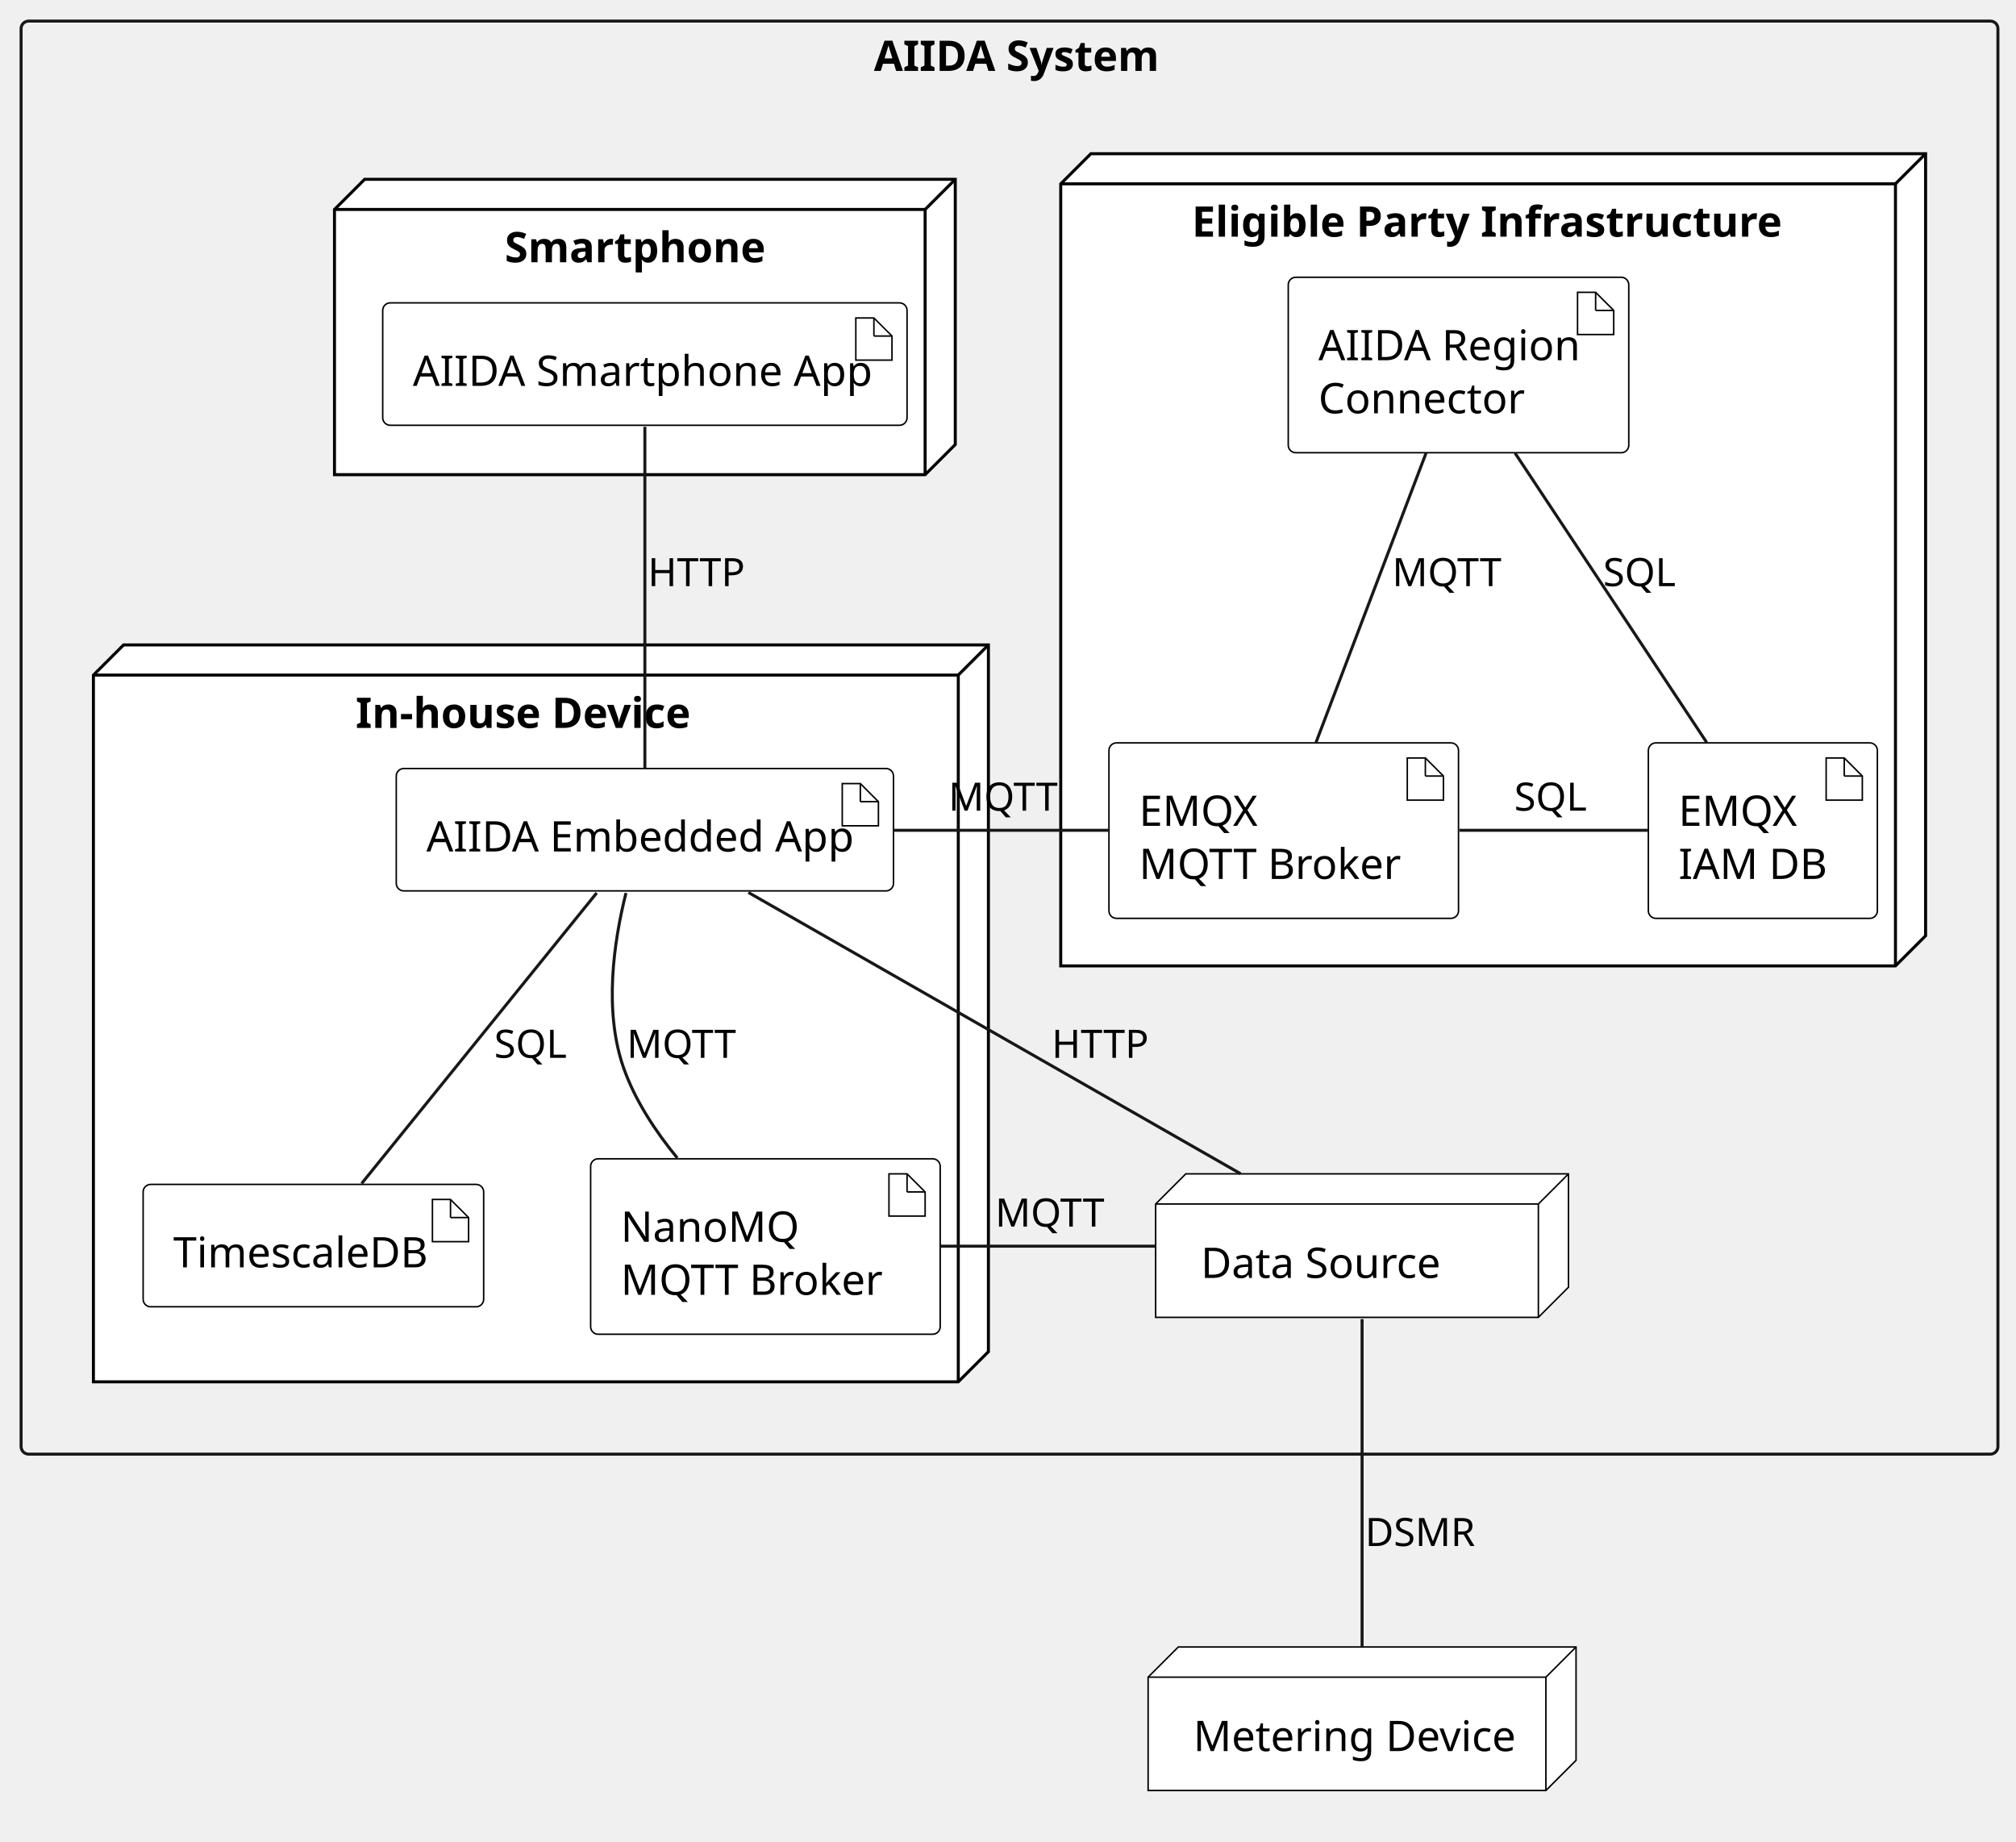
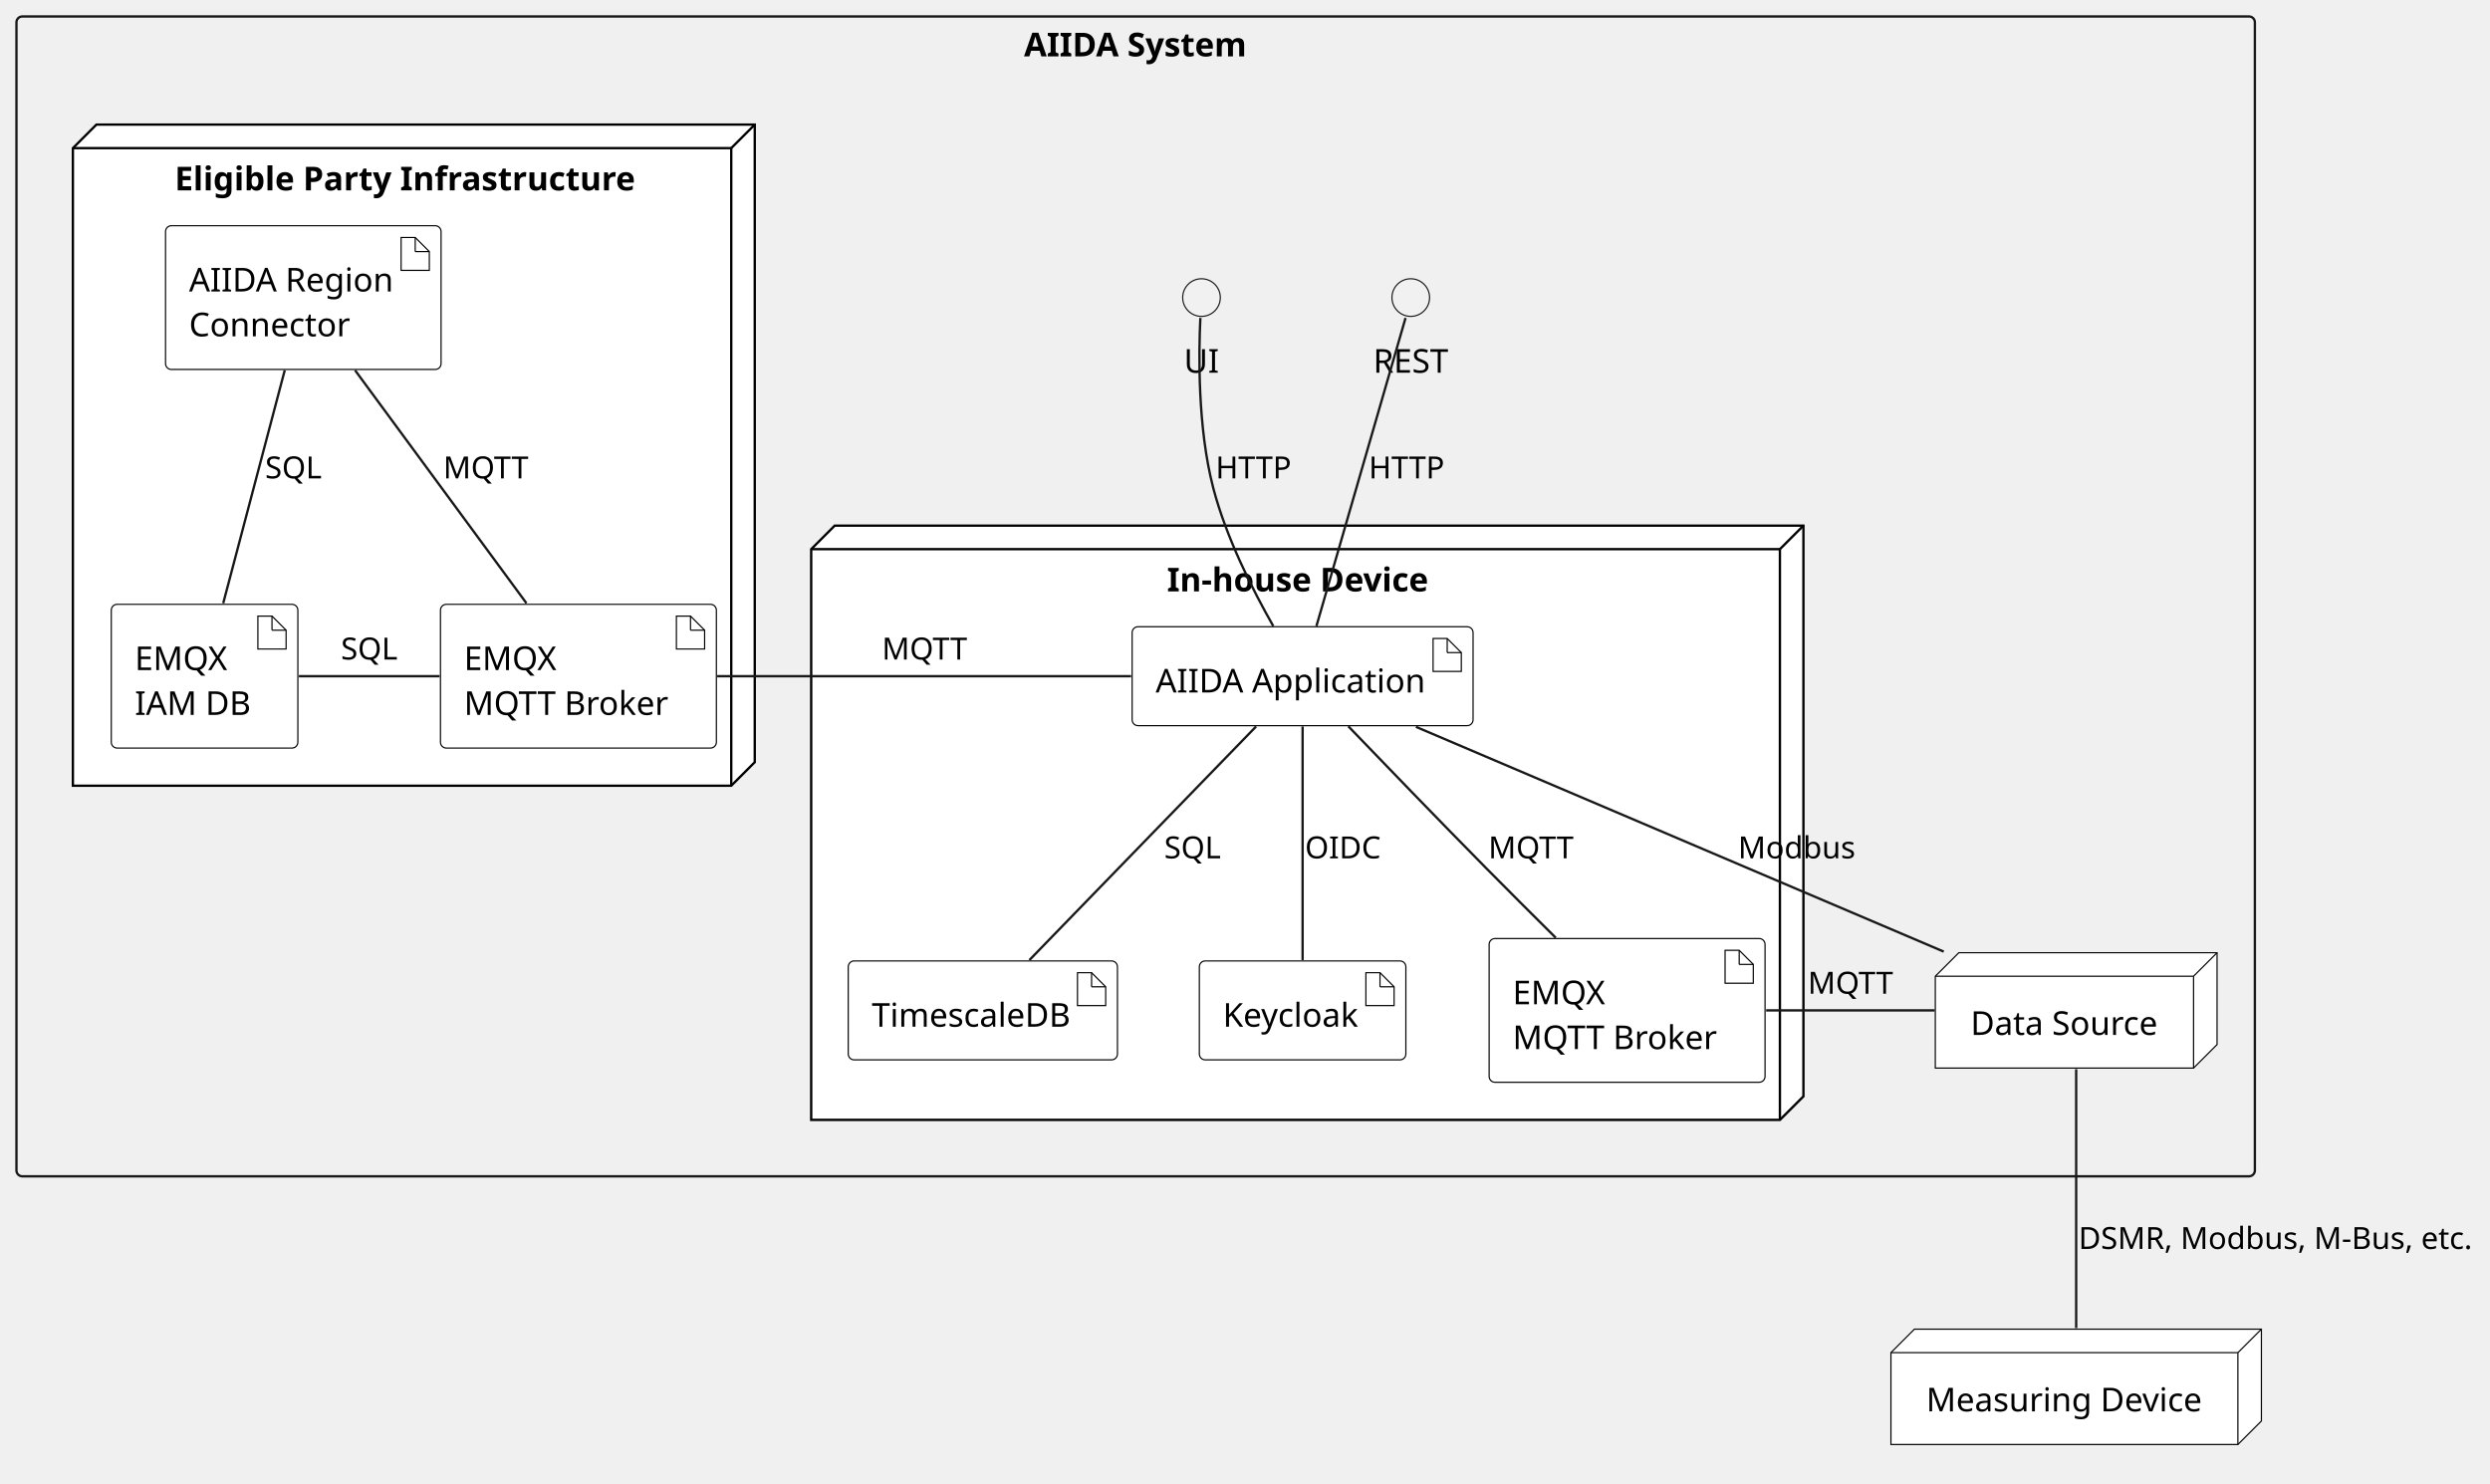
- <svg xmlns="http://www.w3.org/2000/svg" contentStyleType="text/css" height="611px" preserveAspectRatio="none" style="width:669px;height:611px;background:#FFFFFF;" version="1.1" viewBox="0 0 669 611" width="669px" zoomAndPan="magnify">
+ <svg xmlns="http://www.w3.org/2000/svg" contentStyleType="text/css" height="631px" preserveAspectRatio="none" style="width:1059px;height:631px;background:#FFFFFF;" version="1.1" viewBox="0 0 1059 631" width="1059px" zoomAndPan="magnify">
  <defs />
  <g>
    <g id="cluster_AIIDA System">
-       <rect fill="none" height="475.5" rx="2.5" ry="2.5" style="stroke:#181818;stroke-width:1.0;" width="656" x="7" y="7" />
-       <text fill="#000000" font-family="sans-serif" font-size="14" font-weight="bold" lengthAdjust="spacing" textLength="90" x="290" y="23.533">AIIDA System</text>
+       <rect fill="none" height="493.3" rx="2.5" ry="2.5" style="stroke:#181818;stroke-width:1.0;" width="952" x="7" y="7" />
+       <text fill="#000000" font-family="sans-serif" font-size="14" font-weight="bold" lengthAdjust="spacing" textLength="94.976" x="435.512" y="23.966">AIIDA System</text>
+     </g>
+     <g id="cluster_aiida">
+       <polygon fill="#FFFFFF" points="345,233.56,355,223.56,767,223.56,767,466.3,757,476.3,345,476.3,345,233.56" style="stroke:#000000;stroke-width:1.0;" />
+       <line style="stroke:#000000;stroke-width:1.0;" x1="757" x2="767" y1="233.56" y2="223.56" />
+       <line style="stroke:#000000;stroke-width:1.0;" x1="345" x2="757" y1="233.56" y2="233.56" />
+       <line style="stroke:#000000;stroke-width:1.0;" x1="757" x2="757" y1="233.56" y2="476.3" />
+       <text fill="#000000" font-family="sans-serif" font-size="14" font-weight="bold" lengthAdjust="spacing" textLength="111.37" x="496.315" y="251.526">In-house Device</text>
    </g>
    <g id="cluster_epInfra">
-       <polygon fill="#FFFFFF" points="352,61,362,51,639,51,639,310.5,629,320.5,352,320.5,352,61" style="stroke:#000000;stroke-width:1.0;" />
-       <line style="stroke:#000000;stroke-width:1.0;" x1="629" x2="639" y1="61" y2="51" />
-       <line style="stroke:#000000;stroke-width:1.0;" x1="352" x2="629" y1="61" y2="61" />
-       <line style="stroke:#000000;stroke-width:1.0;" x1="629" x2="629" y1="61" y2="320.5" />
-       <text fill="#000000" font-family="sans-serif" font-size="14" font-weight="bold" lengthAdjust="spacing" textLength="192" x="395.5" y="78.533">Eligible Party Infrastructure</text>
+       <polygon fill="#FFFFFF" points="31,63,41,53,321,53,321,324.17,311,334.17,31,334.17,31,63" style="stroke:#000000;stroke-width:1.0;" />
+       <line style="stroke:#000000;stroke-width:1.0;" x1="311" x2="321" y1="63" y2="53" />
+       <line style="stroke:#000000;stroke-width:1.0;" x1="31" x2="311" y1="63" y2="63" />
+       <line style="stroke:#000000;stroke-width:1.0;" x1="311" x2="311" y1="63" y2="334.17" />
+       <text fill="#000000" font-family="sans-serif" font-size="14" font-weight="bold" lengthAdjust="spacing" textLength="195.383" x="74.308" y="80.966">Eligible Party Infrastructure</text>
    </g>
-     <g id="cluster_smartphone">
-       <polygon fill="#FFFFFF" points="111,69.5,121,59.5,317,59.5,317,147.5,307,157.5,111,157.5,111,69.5" style="stroke:#000000;stroke-width:1.0;" />
-       <line style="stroke:#000000;stroke-width:1.0;" x1="307" x2="317" y1="69.5" y2="59.5" />
-       <line style="stroke:#000000;stroke-width:1.0;" x1="111" x2="307" y1="69.5" y2="69.5" />
-       <line style="stroke:#000000;stroke-width:1.0;" x1="307" x2="307" y1="69.5" y2="157.5" />
-       <text fill="#000000" font-family="sans-serif" font-size="14" font-weight="bold" lengthAdjust="spacing" textLength="85" x="167.5" y="87.033">Smartphone</text>
+     <g id="elem_REST">
+       <ellipse cx="600" cy="126.56" fill="#F1F1F1" rx="8" ry="8" style="stroke:#181818;stroke-width:0.5;" />
+       <text fill="#000000" font-family="sans-serif" font-size="14" lengthAdjust="spacing" textLength="31.962" x="584.019" y="158.526">REST</text>
    </g>
-     <g id="cluster_aiida">
-       <polygon fill="#FFFFFF" points="31,224,41,214,328,214,328,448.5,318,458.5,31,458.5,31,224" style="stroke:#000000;stroke-width:1.0;" />
-       <line style="stroke:#000000;stroke-width:1.0;" x1="318" x2="328" y1="224" y2="214" />
-       <line style="stroke:#000000;stroke-width:1.0;" x1="31" x2="318" y1="224" y2="224" />
-       <line style="stroke:#000000;stroke-width:1.0;" x1="318" x2="318" y1="224" y2="458.5" />
-       <text fill="#000000" font-family="sans-serif" font-size="14" font-weight="bold" lengthAdjust="spacing" textLength="115" x="118" y="241.533">In-house Device</text>
+     <g id="elem_UI">
+       <ellipse cx="511" cy="126.56" fill="#F1F1F1" rx="8" ry="8" style="stroke:#181818;stroke-width:0.5;" />
+       <text fill="#000000" font-family="sans-serif" font-size="14" lengthAdjust="spacing" textLength="14.98" x="503.51" y="158.526">UI</text>
    </g>
    <g id="elem_adapterDevice">
-       <polygon fill="#FFFFFF" points="383.5,399.5,393.5,389.5,520.5,389.5,520.5,427.109,510.5,437.109,383.5,437.109,383.5,399.5" style="stroke:#000000;stroke-width:0.5;" />
-       <line style="stroke:#000000;stroke-width:0.5;" x1="510.5" x2="520.5" y1="399.5" y2="389.5" />
-       <line style="stroke:#000000;stroke-width:0.5;" x1="383.5" x2="510.5" y1="399.5" y2="399.5" />
-       <line style="stroke:#000000;stroke-width:0.5;" x1="510.5" x2="510.5" y1="399.5" y2="437.109" />
-       <text fill="#000000" font-family="sans-serif" font-size="14" lengthAdjust="spacing" textLength="97" x="398.5" y="424.033">Data Source</text>
+       <polygon fill="#FFFFFF" points="823.09,415.2,833.09,405.2,942.918,405.2,942.918,444.268,932.918,454.268,823.09,454.268,823.09,415.2" style="stroke:#000000;stroke-width:0.5;" />
+       <line style="stroke:#000000;stroke-width:0.5;" x1="932.918" x2="942.918" y1="415.2" y2="405.2" />
+       <line style="stroke:#000000;stroke-width:0.5;" x1="823.09" x2="932.918" y1="415.2" y2="415.2" />
+       <line style="stroke:#000000;stroke-width:0.5;" x1="932.918" x2="932.918" y1="415.2" y2="454.268" />
+       <text fill="#000000" font-family="sans-serif" font-size="14" lengthAdjust="spacing" textLength="79.828" x="838.09" y="440.166">Data Source</text>
+     </g>
+     <g id="elem_aiidaapp">
+       <rect fill="none" height="42.068" rx="2.5" ry="2.5" style="stroke:#000000;stroke-width:0.5;" width="144.996" x="481.5" y="266.56" />
+       <polygon fill="none" points="609.496,271.56,609.496,285.56,621.496,285.56,621.496,277.56,615.496,271.56,609.496,271.56" style="stroke:#000000;stroke-width:0.5;" />
+       <line style="stroke:#000000;stroke-width:0.5;" x1="615.496" x2="615.496" y1="271.56" y2="277.56" />
+       <line style="stroke:#000000;stroke-width:0.5;" x1="621.496" x2="615.496" y1="277.56" y2="277.56" />
+       <text fill="#000000" font-family="sans-serif" font-size="14" lengthAdjust="spacing" textLength="114.996" x="491.5" y="294.526">AIIDA Application</text>
+     </g>
+     <g id="elem_emqx">
+       <rect fill="none" height="61.136" rx="2.5" ry="2.5" style="stroke:#000000;stroke-width:0.5;" width="117.346" x="633.33" y="399.17" />
+       <polygon fill="none" points="733.676,404.17,733.676,418.17,745.676,418.17,745.676,410.17,739.676,404.17,733.676,404.17" style="stroke:#000000;stroke-width:0.5;" />
+       <line style="stroke:#000000;stroke-width:0.5;" x1="739.676" x2="739.676" y1="404.17" y2="410.17" />
+       <line style="stroke:#000000;stroke-width:0.5;" x1="745.676" x2="739.676" y1="410.17" y2="410.17" />
+       <text fill="#000000" font-family="sans-serif" font-size="14" lengthAdjust="spacing" textLength="39.62" x="643.33" y="427.136">EMQX</text>
+       <text fill="#000000" font-family="sans-serif" font-size="14" lengthAdjust="spacing" textLength="87.346" x="643.33" y="446.204">MQTT Broker</text>
+     </g>
+     <g id="elem_db">
+       <rect fill="none" height="42.068" rx="2.5" ry="2.5" style="stroke:#000000;stroke-width:0.5;" width="114.49" x="360.76" y="408.7" />
+       <polygon fill="none" points="458.25,413.7,458.25,427.7,470.25,427.7,470.25,419.7,464.25,413.7,458.25,413.7" style="stroke:#000000;stroke-width:0.5;" />
+       <line style="stroke:#000000;stroke-width:0.5;" x1="464.25" x2="464.25" y1="413.7" y2="419.7" />
+       <line style="stroke:#000000;stroke-width:0.5;" x1="470.25" x2="464.25" y1="419.7" y2="419.7" />
+       <text fill="#000000" font-family="sans-serif" font-size="14" lengthAdjust="spacing" textLength="84.49" x="370.76" y="436.666">TimescaleDB</text>
+     </g>
+     <g id="elem_kc">
+       <rect fill="none" height="42.068" rx="2.5" ry="2.5" style="stroke:#000000;stroke-width:0.5;" width="87.834" x="510.08" y="408.7" />
+       <polygon fill="none" points="580.914,413.7,580.914,427.7,592.914,427.7,592.914,419.7,586.914,413.7,580.914,413.7" style="stroke:#000000;stroke-width:0.5;" />
+       <line style="stroke:#000000;stroke-width:0.5;" x1="586.914" x2="586.914" y1="413.7" y2="419.7" />
+       <line style="stroke:#000000;stroke-width:0.5;" x1="592.914" x2="586.914" y1="419.7" y2="419.7" />
+       <text fill="#000000" font-family="sans-serif" font-size="14" lengthAdjust="spacing" textLength="57.834" x="520.08" y="436.666">Keycloak</text>
    </g>
    <g id="elem_regcon">
-       <rect fill="none" height="58.219" rx="2.5" ry="2.5" style="stroke:#000000;stroke-width:0.5;" width="113" x="427.5" y="92" />
-       <polygon fill="none" points="523.5,97,523.5,111,535.5,111,535.5,103,529.5,97,523.5,97" style="stroke:#000000;stroke-width:0.5;" />
-       <line style="stroke:#000000;stroke-width:0.5;" x1="529.5" x2="529.5" y1="97" y2="103" />
-       <line style="stroke:#000000;stroke-width:0.5;" x1="535.5" x2="529.5" y1="103" y2="103" />
-       <text fill="#000000" font-family="sans-serif" font-size="14" lengthAdjust="spacing" textLength="83" x="437.5" y="119.533">AIIDA Region</text>
-       <text fill="#000000" font-family="sans-serif" font-size="14" lengthAdjust="spacing" textLength="66" x="437.5" y="137.143">Connector</text>
+       <rect fill="none" height="61.136" rx="2.5" ry="2.5" style="stroke:#000000;stroke-width:0.5;" width="117.192" x="70.4" y="96" />
+       <polygon fill="none" points="170.592,101,170.592,115,182.592,115,182.592,107,176.592,101,170.592,101" style="stroke:#000000;stroke-width:0.5;" />
+       <line style="stroke:#000000;stroke-width:0.5;" x1="176.592" x2="176.592" y1="101" y2="107" />
+       <line style="stroke:#000000;stroke-width:0.5;" x1="182.592" x2="176.592" y1="107" y2="107" />
+       <text fill="#000000" font-family="sans-serif" font-size="14" lengthAdjust="spacing" textLength="87.192" x="80.4" y="123.966">AIIDA Region</text>
+       <text fill="#000000" font-family="sans-serif" font-size="14" lengthAdjust="spacing" textLength="68.544" x="80.4" y="143.034">Connector</text>
    </g>
    <g id="elem_broker">
-       <rect fill="none" height="58.219" rx="2.5" ry="2.5" style="stroke:#000000;stroke-width:0.5;" width="116" x="368" y="246.5" />
-       <polygon fill="none" points="467,251.5,467,265.5,479,265.5,479,257.5,473,251.5,467,251.5" style="stroke:#000000;stroke-width:0.5;" />
-       <line style="stroke:#000000;stroke-width:0.5;" x1="473" x2="473" y1="251.5" y2="257.5" />
-       <line style="stroke:#000000;stroke-width:0.5;" x1="479" x2="473" y1="257.5" y2="257.5" />
-       <text fill="#000000" font-family="sans-serif" font-size="14" lengthAdjust="spacing" textLength="39" x="378" y="274.033">EMQX</text>
-       <text fill="#000000" font-family="sans-serif" font-size="14" lengthAdjust="spacing" textLength="86" x="378" y="291.643">MQTT Broker</text>
+       <rect fill="none" height="61.136" rx="2.5" ry="2.5" style="stroke:#000000;stroke-width:0.5;" width="117.346" x="187.33" y="257.03" />
+       <polygon fill="none" points="287.676,262.03,287.676,276.03,299.676,276.03,299.676,268.03,293.676,262.03,287.676,262.03" style="stroke:#000000;stroke-width:0.5;" />
+       <line style="stroke:#000000;stroke-width:0.5;" x1="293.676" x2="293.676" y1="262.03" y2="268.03" />
+       <line style="stroke:#000000;stroke-width:0.5;" x1="299.676" x2="293.676" y1="268.03" y2="268.03" />
+       <text fill="#000000" font-family="sans-serif" font-size="14" lengthAdjust="spacing" textLength="39.62" x="197.33" y="284.996">EMQX</text>
+       <text fill="#000000" font-family="sans-serif" font-size="14" lengthAdjust="spacing" textLength="87.346" x="197.33" y="304.064">MQTT Broker</text>
    </g>
    <g id="elem_emqxiam">
-       <rect fill="none" height="58.219" rx="2.5" ry="2.5" style="stroke:#000000;stroke-width:0.5;" width="76" x="547" y="246.5" />
-       <polygon fill="none" points="606,251.5,606,265.5,618,265.5,618,257.5,612,251.5,606,251.5" style="stroke:#000000;stroke-width:0.5;" />
-       <line style="stroke:#000000;stroke-width:0.5;" x1="612" x2="612" y1="251.5" y2="257.5" />
-       <line style="stroke:#000000;stroke-width:0.5;" x1="618" x2="612" y1="257.5" y2="257.5" />
-       <text fill="#000000" font-family="sans-serif" font-size="14" lengthAdjust="spacing" textLength="39" x="557" y="274.033">EMQX</text>
-       <text fill="#000000" font-family="sans-serif" font-size="14" lengthAdjust="spacing" textLength="46" x="557" y="291.643">IAM DB</text>
+       <rect fill="none" height="61.136" rx="2.5" ry="2.5" style="stroke:#000000;stroke-width:0.5;" width="79.35" x="47.33" y="257.03" />
+       <polygon fill="none" points="109.68,262.03,109.68,276.03,121.68,276.03,121.68,268.03,115.68,262.03,109.68,262.03" style="stroke:#000000;stroke-width:0.5;" />
+       <line style="stroke:#000000;stroke-width:0.5;" x1="115.68" x2="115.68" y1="262.03" y2="268.03" />
+       <line style="stroke:#000000;stroke-width:0.5;" x1="121.68" x2="115.68" y1="268.03" y2="268.03" />
+       <text fill="#000000" font-family="sans-serif" font-size="14" lengthAdjust="spacing" textLength="39.62" x="57.33" y="284.996">EMQX</text>
+       <text fill="#000000" font-family="sans-serif" font-size="14" lengthAdjust="spacing" textLength="49.35" x="57.33" y="304.064">IAM DB</text>
    </g>
-     <g id="elem_app">
-       <rect fill="none" height="40.609" rx="2.5" ry="2.5" style="stroke:#000000;stroke-width:0.5;" width="174" x="127" y="100.5" />
-       <polygon fill="none" points="284,105.5,284,119.5,296,119.5,296,111.5,290,105.5,284,105.5" style="stroke:#000000;stroke-width:0.5;" />
-       <line style="stroke:#000000;stroke-width:0.5;" x1="290" x2="290" y1="105.5" y2="111.5" />
-       <line style="stroke:#000000;stroke-width:0.5;" x1="296" x2="290" y1="111.5" y2="111.5" />
-       <text fill="#000000" font-family="sans-serif" font-size="14" lengthAdjust="spacing" textLength="144" x="137" y="128.033">AIIDA Smartphone App</text>
+     <g id="elem_measuringdevice">
+       <polygon fill="#FFFFFF" points="804.22,575.3,814.22,565.3,961.778,565.3,961.778,604.368,951.778,614.368,804.22,614.368,804.22,575.3" style="stroke:#000000;stroke-width:0.5;" />
+       <line style="stroke:#000000;stroke-width:0.5;" x1="951.778" x2="961.778" y1="575.3" y2="565.3" />
+       <line style="stroke:#000000;stroke-width:0.5;" x1="804.22" x2="951.778" y1="575.3" y2="575.3" />
+       <line style="stroke:#000000;stroke-width:0.5;" x1="951.778" x2="951.778" y1="575.3" y2="614.368" />
+       <text fill="#000000" font-family="sans-serif" font-size="14" lengthAdjust="spacing" textLength="117.558" x="819.22" y="600.266">Measuring Device</text>
    </g>
-     <g id="elem_embapp">
-       <rect fill="none" height="40.609" rx="2.5" ry="2.5" style="stroke:#000000;stroke-width:0.5;" width="165" x="131.5" y="255" />
-       <polygon fill="none" points="279.5,260,279.5,274,291.5,274,291.5,266,285.5,260,279.5,260" style="stroke:#000000;stroke-width:0.5;" />
-       <line style="stroke:#000000;stroke-width:0.5;" x1="285.5" x2="285.5" y1="260" y2="266" />
-       <line style="stroke:#000000;stroke-width:0.5;" x1="291.5" x2="285.5" y1="266" y2="266" />
-       <text fill="#000000" font-family="sans-serif" font-size="14" lengthAdjust="spacing" textLength="135" x="141.5" y="282.533">AIIDA Embedded App</text>
+     <g id="link_aiidaapp_emqx">
+       <path d="M573.44,308.9 C589.16,325.26 611.89,348.8 632,369.17 C641.59,378.88 652.13,389.4 661.67,398.85 " fill="none" id="aiidaapp-emqx" style="stroke:#181818;stroke-width:1.0;" />
+       <text fill="#000000" font-family="sans-serif" font-size="13" lengthAdjust="spacing" textLength="36.4" x="633" y="365.067">MQTT</text>
    </g>
-     <g id="elem_nano">
-       <rect fill="none" height="58.219" rx="2.5" ry="2.5" style="stroke:#000000;stroke-width:0.5;" width="116" x="196" y="384.5" />
-       <polygon fill="none" points="295,389.5,295,403.5,307,403.5,307,395.5,301,389.5,295,389.5" style="stroke:#000000;stroke-width:0.5;" />
-       <line style="stroke:#000000;stroke-width:0.5;" x1="301" x2="301" y1="389.5" y2="395.5" />
-       <line style="stroke:#000000;stroke-width:0.5;" x1="307" x2="301" y1="395.5" y2="395.5" />
-       <text fill="#000000" font-family="sans-serif" font-size="14" lengthAdjust="spacing" textLength="55" x="206" y="412.033">NanoMQ</text>
-       <text fill="#000000" font-family="sans-serif" font-size="14" lengthAdjust="spacing" textLength="86" x="206" y="429.643">MQTT Broker</text>
+     <g id="link_aiidaapp_db">
+       <path d="M534.22,308.98 C508.44,335.54 463.6,381.75 437.8,408.33 " fill="none" id="aiidaapp-db" style="stroke:#181818;stroke-width:1.0;" />
+       <text fill="#000000" font-family="sans-serif" font-size="13" lengthAdjust="spacing" textLength="24.102" x="495.14" y="365.067">SQL</text>
    </g>
-     <g id="elem_db">
-       <rect fill="none" height="40.609" rx="2.5" ry="2.5" style="stroke:#000000;stroke-width:0.5;" width="113" x="47.5" y="393" />
-       <polygon fill="none" points="143.5,398,143.5,412,155.5,412,155.5,404,149.5,398,143.5,398" style="stroke:#000000;stroke-width:0.5;" />
-       <line style="stroke:#000000;stroke-width:0.5;" x1="149.5" x2="149.5" y1="398" y2="404" />
-       <line style="stroke:#000000;stroke-width:0.5;" x1="155.5" x2="149.5" y1="404" y2="404" />
-       <text fill="#000000" font-family="sans-serif" font-size="14" lengthAdjust="spacing" textLength="83" x="57.5" y="420.533">TimescaleDB</text>
+     <g id="link_aiidaapp_kc">
+       <path d="M554,308.98 C554,335.54 554,381.75 554,408.33 " fill="none" id="aiidaapp-kc" style="stroke:#181818;stroke-width:1.0;" />
+       <text fill="#000000" font-family="sans-serif" font-size="13" lengthAdjust="spacing" textLength="32.266" x="555" y="365.067">OIDC</text>
    </g>
-     <g id="elem_smartmeter">
-       <polygon fill="#FFFFFF" points="381,556.5,391,546.5,523,546.5,523,584.109,513,594.109,381,594.109,381,556.5" style="stroke:#000000;stroke-width:0.5;" />
-       <line style="stroke:#000000;stroke-width:0.5;" x1="513" x2="523" y1="556.5" y2="546.5" />
-       <line style="stroke:#000000;stroke-width:0.5;" x1="381" x2="513" y1="556.5" y2="556.5" />
-       <line style="stroke:#000000;stroke-width:0.5;" x1="513" x2="513" y1="556.5" y2="594.109" />
-       <text fill="#000000" font-family="sans-serif" font-size="14" lengthAdjust="spacing" textLength="102" x="396" y="581.033">Metering Device</text>
-     </g>
-     <g id="link_broker_emqxiam">
-       <path d="M484.3,275.5 C505.22,275.5 528.25,275.5 547,275.5 " fill="none" id="broker-emqxiam" style="stroke:#181818;stroke-width:1.0;" />
-       <text fill="#000000" font-family="sans-serif" font-size="13" lengthAdjust="spacing" textLength="26" x="502.5" y="268.995">SQL</text>
+     <g id="link_emqxiam_broker">
+       <path d="M127.12,287.6 C145.25,287.6 167.02,287.6 186.96,287.6 " fill="none" id="emqxiam-broker" style="stroke:#181818;stroke-width:1.0;" />
+       <text fill="#000000" font-family="sans-serif" font-size="13" lengthAdjust="spacing" textLength="24.102" x="145" y="280.497">SQL</text>
    </g>
    <g id="link_regcon_broker">
-       <path d="M473.23,150.33 C462.81,177.72 447.11,218.99 436.72,246.33 " fill="none" id="regcon-broker" style="stroke:#181818;stroke-width:1.0;" />
-       <text fill="#000000" font-family="sans-serif" font-size="13" lengthAdjust="spacing" textLength="35" x="462" y="194.495">MQTT</text>
+       <path d="M151.01,157.48 C171.86,185.82 203.01,228.16 223.89,256.55 " fill="none" id="regcon-broker" style="stroke:#181818;stroke-width:1.0;" />
+       <text fill="#000000" font-family="sans-serif" font-size="13" lengthAdjust="spacing" textLength="36.4" x="188.5" y="203.457">MQTT</text>
    </g>
    <g id="link_regcon_emqxiam">
-       <path d="M502.76,150.33 C520.9,177.72 548.23,218.99 566.34,246.33 " fill="none" id="regcon-emqxiam" style="stroke:#181818;stroke-width:1.0;" />
-       <text fill="#000000" font-family="sans-serif" font-size="13" lengthAdjust="spacing" textLength="26" x="532" y="194.495">SQL</text>
+       <path d="M121.1,157.48 C113.61,185.82 102.43,228.16 94.94,256.55 " fill="none" id="regcon-emqxiam" style="stroke:#181818;stroke-width:1.0;" />
+       <text fill="#000000" font-family="sans-serif" font-size="13" lengthAdjust="spacing" textLength="24.102" x="112.76" y="203.457">SQL</text>
    </g>
-     <g id="link_embapp_nano">
-       <path d="M207.73,296.31 C203.67,312.43 200.28,335.53 207,354.5 C210.81,365.25 217.55,375.46 224.76,384.24 " fill="none" id="embapp-nano" style="stroke:#181818;stroke-width:1.0;" />
-       <text fill="#000000" font-family="sans-serif" font-size="13" lengthAdjust="spacing" textLength="35" x="208" y="350.995">MQTT</text>
+     <g id="link_broker_aiidaapp">
+       <path d="M305.02,287.6 C355.15,287.6 427.31,287.6 481.06,287.6 " fill="none" id="broker-aiidaapp" style="stroke:#181818;stroke-width:1.0;" />
+       <text fill="#000000" font-family="sans-serif" font-size="13" lengthAdjust="spacing" textLength="36.4" x="375.09" y="280.497">MQTT</text>
    </g>
-     <g id="link_embapp_db">
-       <path d="M198.01,296.28 C177.15,322.06 140.88,366.9 120.01,392.7 " fill="none" id="embapp-db" style="stroke:#181818;stroke-width:1.0;" />
-       <text fill="#000000" font-family="sans-serif" font-size="13" lengthAdjust="spacing" textLength="26" x="164" y="350.995">SQL</text>
+     <g id="link_REST_aiidaapp">
+       <path d="M597.78,135.23 C590.96,158.81 570.15,230.77 559.87,266.31 " fill="none" id="REST-aiidaapp" style="stroke:#181818;stroke-width:1.0;" />
+       <text fill="#000000" font-family="sans-serif" font-size="13" lengthAdjust="spacing" textLength="31.954" x="582.12" y="203.457">HTTP</text>
    </g>
-     <g id="link_app_embapp">
-       <path d="M214,141.62 C214,170.91 214,225.71 214,254.95 " fill="none" id="app-embapp" style="stroke:#181818;stroke-width:1.0;" />
-       <text fill="#000000" font-family="sans-serif" font-size="13" lengthAdjust="spacing" textLength="32" x="215" y="194.495">HTTP</text>
+     <g id="link_UI_aiidaapp">
+       <path d="M510.52,135.22 C509.81,149.64 509.25,181.71 516,207.56 C521.5,228.63 532.71,250.82 541.54,266.31 " fill="none" id="UI-aiidaapp" style="stroke:#181818;stroke-width:1.0;" />
+       <text fill="#000000" font-family="sans-serif" font-size="13" lengthAdjust="spacing" textLength="31.954" x="517" y="203.457">HTTP</text>
    </g>
-     <g id="link_embapp_broker">
-       <path d="M296.57,275.5 C320.41,275.5 345.9,275.5 367.91,275.5 " fill="none" id="embapp-broker" style="stroke:#181818;stroke-width:1.0;" />
-       <text fill="#000000" font-family="sans-serif" font-size="13" lengthAdjust="spacing" textLength="35" x="314.75" y="268.995">MQTT</text>
+     <g id="link_aiidaapp_adapterDevice">
+       <path d="M602.19,309.13 C661.89,334.56 763.44,377.81 826.68,404.74 " fill="none" id="aiidaapp-adapterDevice" style="stroke:#181818;stroke-width:1.0;" />
+       <text fill="#000000" font-family="sans-serif" font-size="13" lengthAdjust="spacing" textLength="49.907" x="739.2" y="365.067">Modbus</text>
    </g>
-     <g id="link_embapp_adapterDevice">
-       <path d="M248.35,296.13 C291.61,320.85 365.79,363.24 411.69,389.46 " fill="none" id="embapp-adapterDevice" style="stroke:#181818;stroke-width:1.0;" />
-       <text fill="#000000" font-family="sans-serif" font-size="13" lengthAdjust="spacing" textLength="32" x="349" y="350.995">HTTP</text>
+     <g id="link_emqx_adapterDevice">
+       <path d="M751.13,429.73 C773.91,429.73 799.95,429.73 822.84,429.73 " fill="none" id="emqx-adapterDevice" style="stroke:#181818;stroke-width:1.0;" />
+       <text fill="#000000" font-family="sans-serif" font-size="13" lengthAdjust="spacing" textLength="36.4" x="768.88" y="422.627">MQTT</text>
    </g>
-     <g id="link_nano_adapterDevice">
-       <path d="M312.07,413.5 C334.43,413.5 360.18,413.5 383.45,413.5 " fill="none" id="nano-adapterDevice" style="stroke:#181818;stroke-width:1.0;" />
-       <text fill="#000000" font-family="sans-serif" font-size="13" lengthAdjust="spacing" textLength="35" x="330.25" y="406.995">MQTT</text>
-     </g>
-     <g id="link_adapterDevice_smartmeter">
-       <path d="M452,437.71 C452,467.01 452,517.13 452,546.39 " fill="none" id="adapterDevice-smartmeter" style="stroke:#181818;stroke-width:1.0;" />
-       <text fill="#000000" font-family="sans-serif" font-size="13" lengthAdjust="spacing" textLength="38" x="453" y="512.995">DSMR</text>
+     <g id="link_adapterDevice_measuringdevice">
+       <path d="M883,454.75 C883,484.55 883,535.07 883,564.86 " fill="none" id="adapterDevice-measuringdevice" style="stroke:#181818;stroke-width:1.0;" />
+       <text fill="#000000" font-family="sans-serif" font-size="13" lengthAdjust="spacing" textLength="167.44" x="884" y="531.197">DSMR, Modbus, M-Bus, etc.</text>
    </g>
  </g>
</svg>
